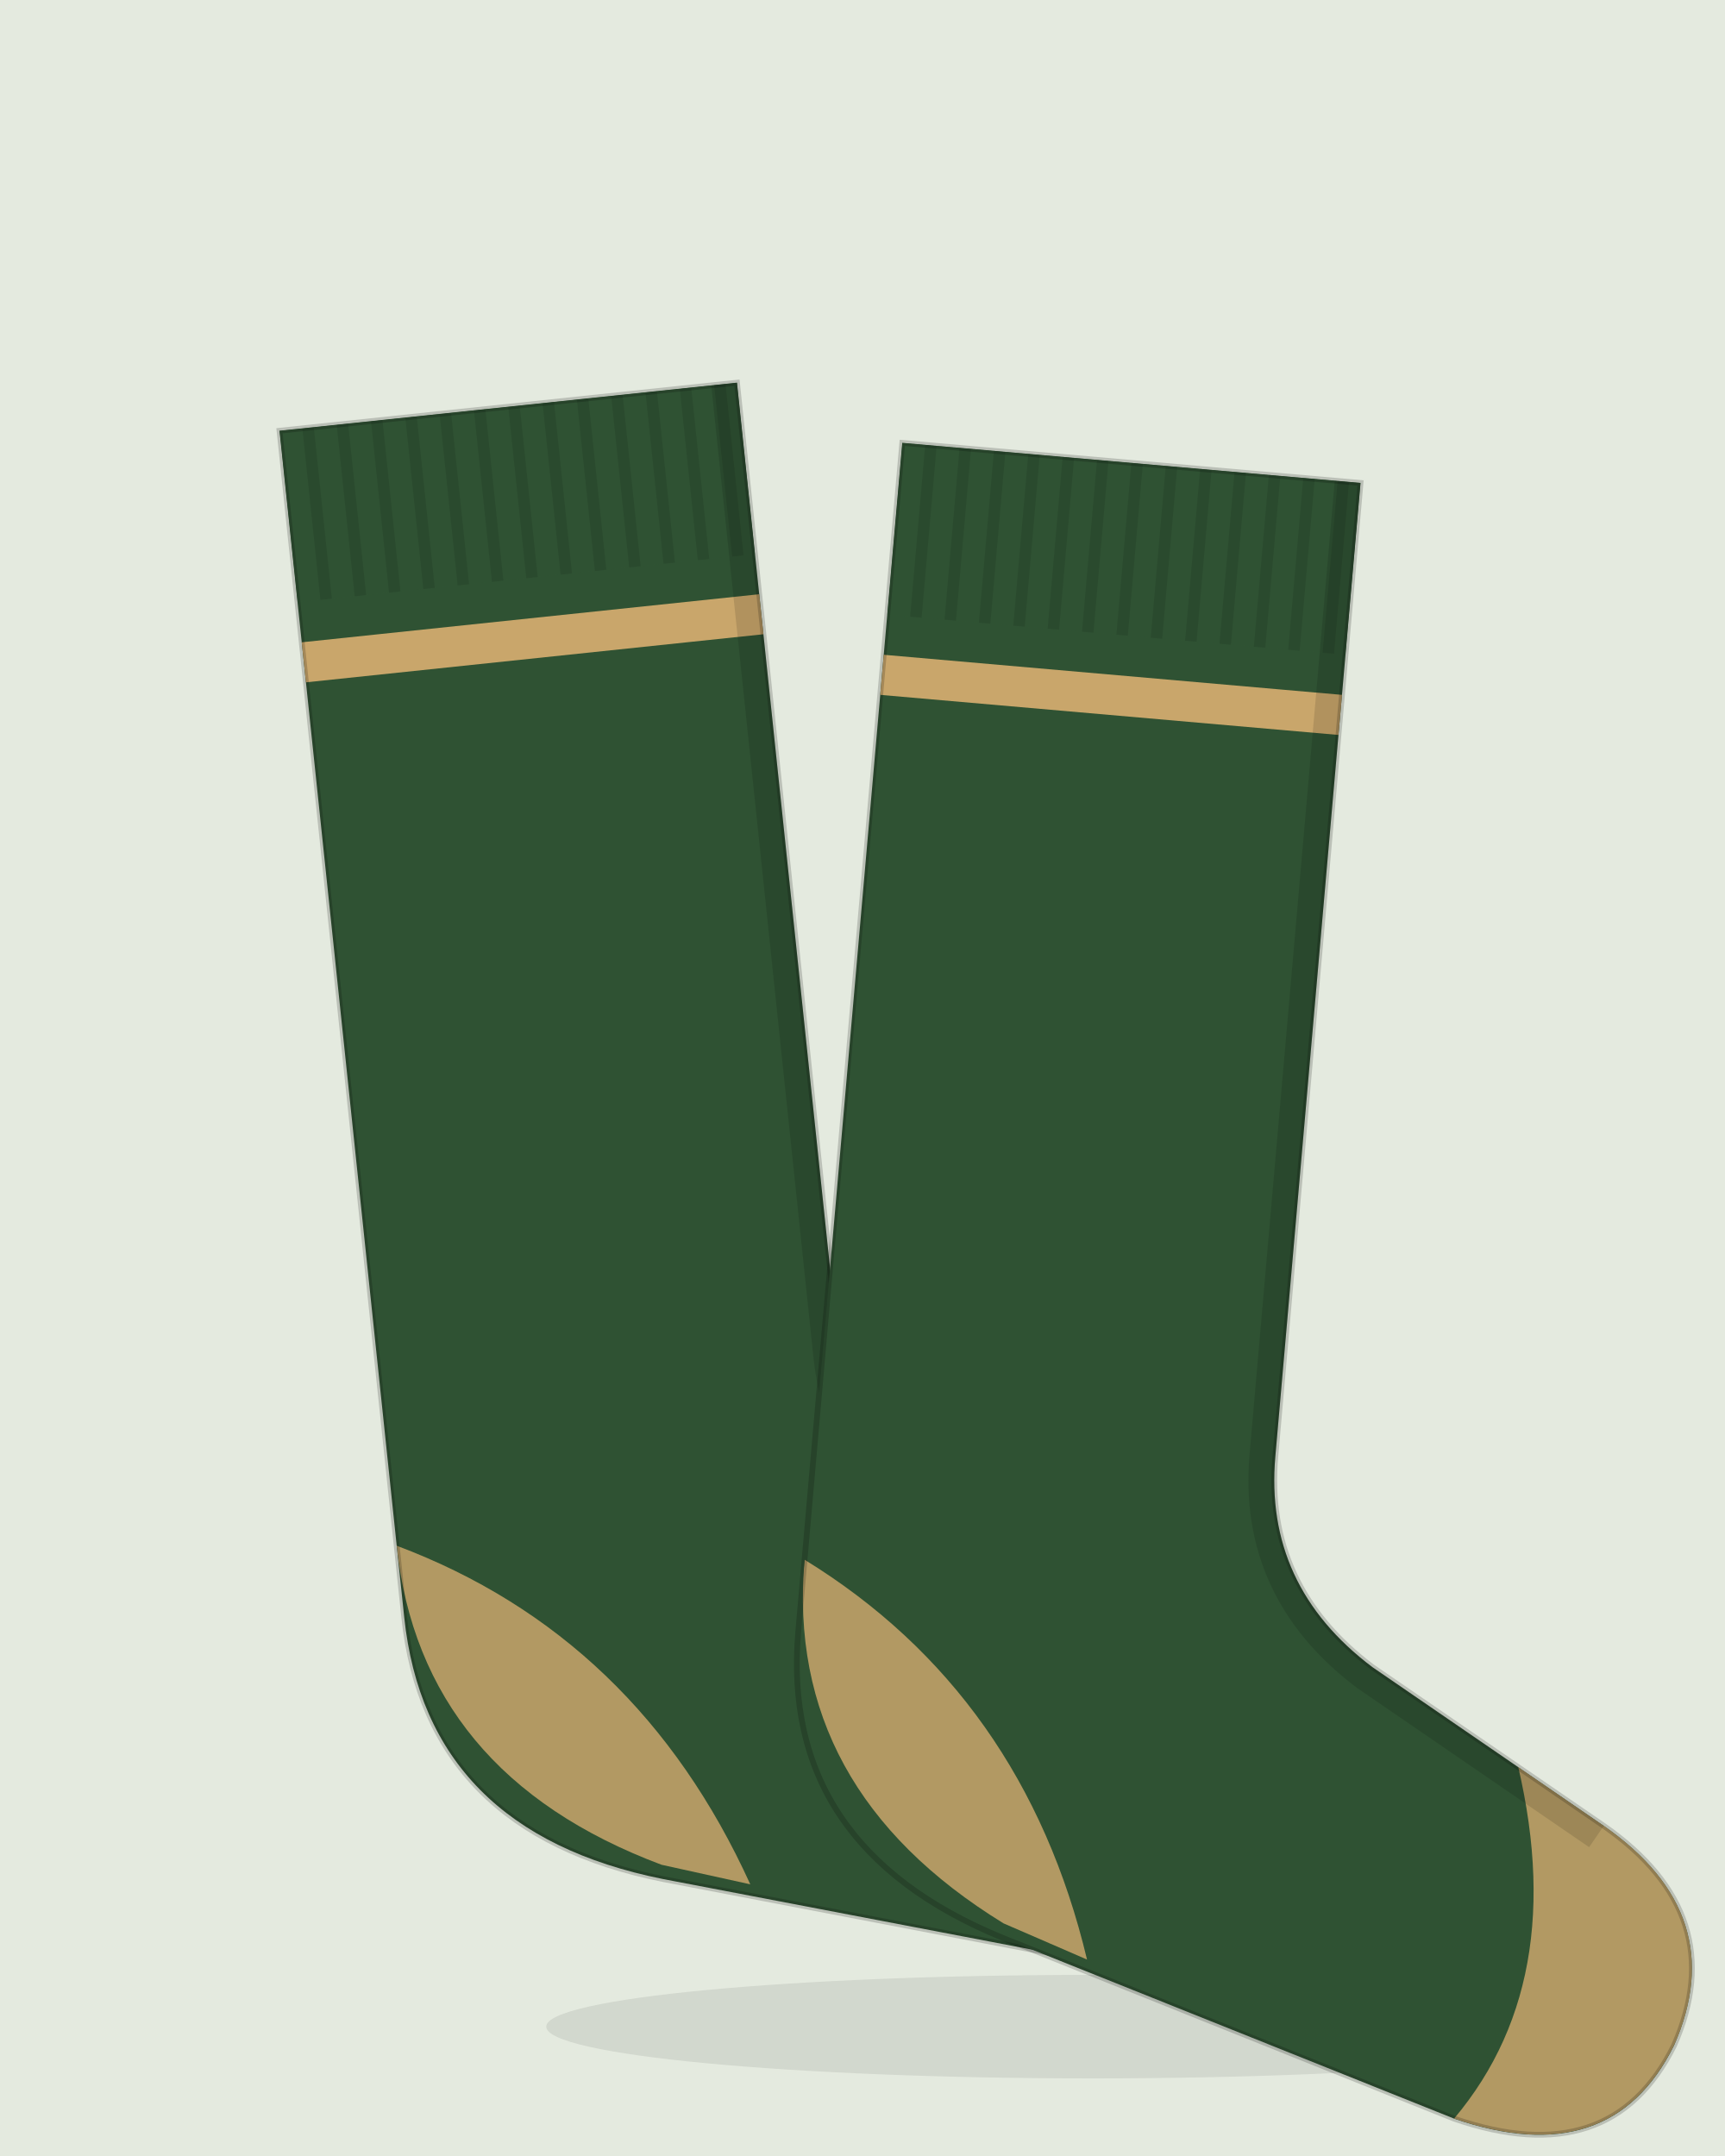
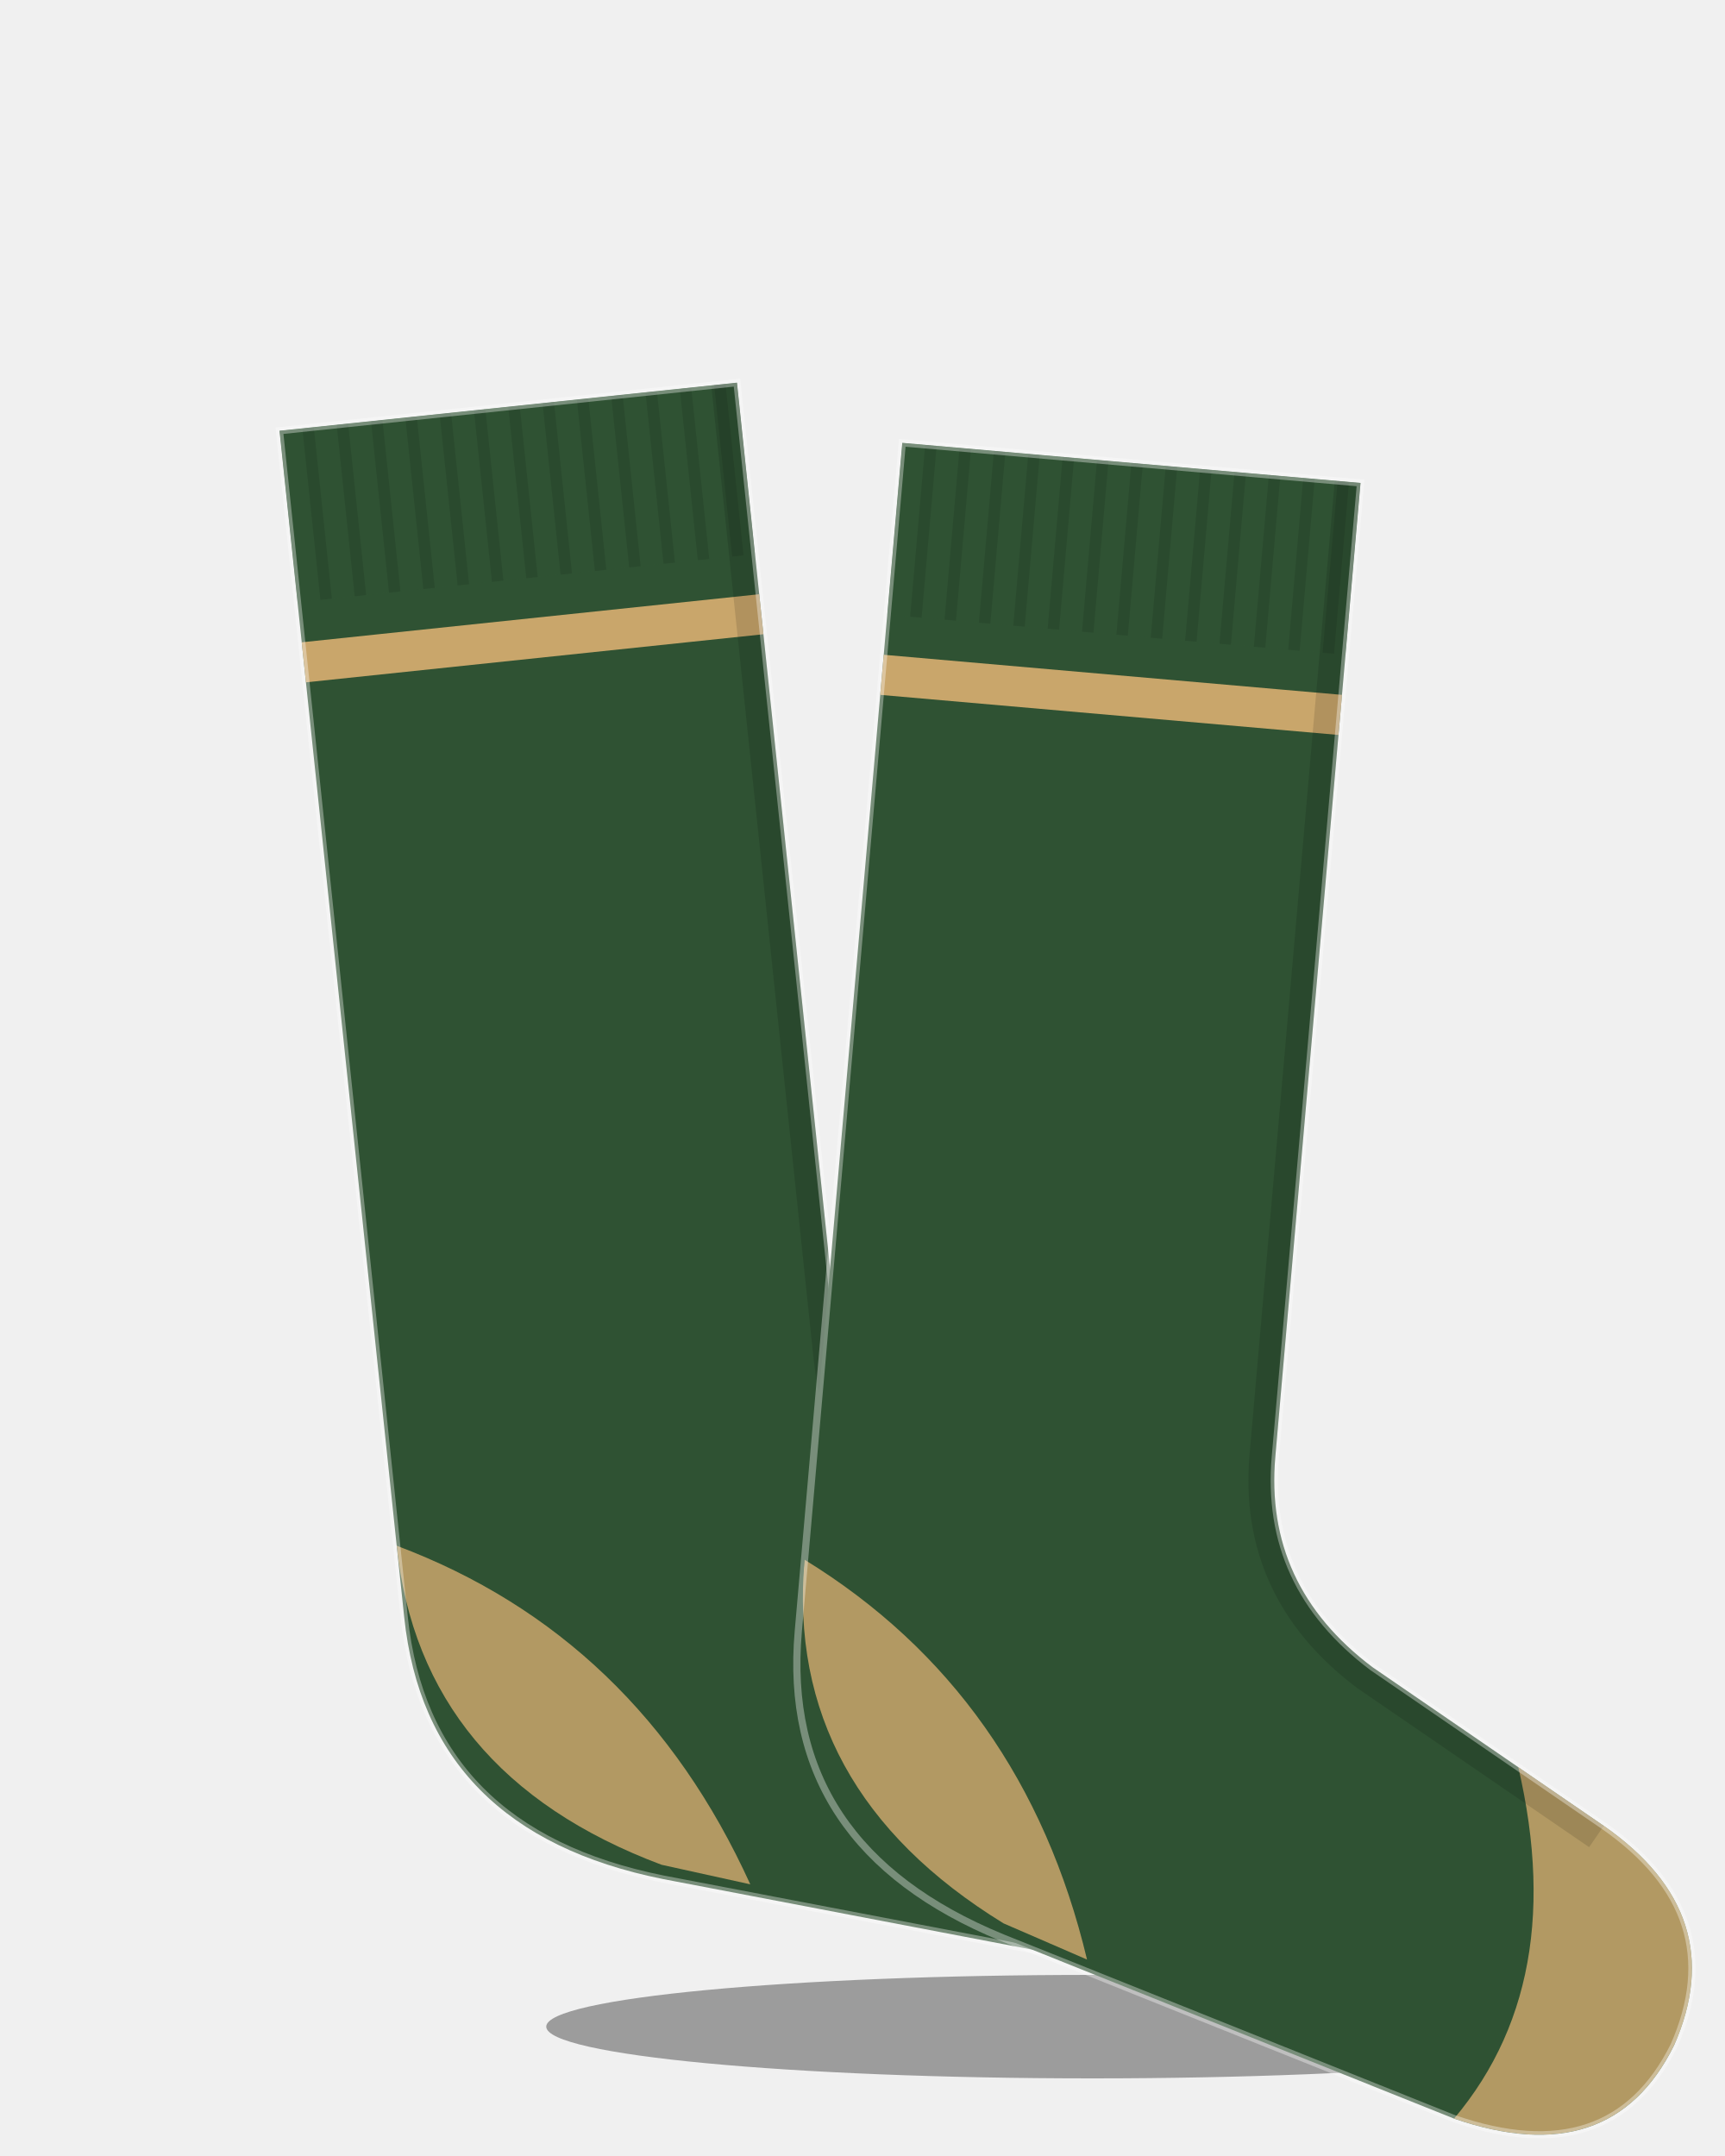
<svg xmlns="http://www.w3.org/2000/svg" viewBox="0 0 600 750" width="600" height="750">
-   <rect width="600" height="750" fill="#e4eadf" />
-   <ellipse cx="380" cy="705" rx="190" ry="18" fill="#000" opacity="0.08" />
+   <ellipse cx="380" cy="705" rx="190" ry="18" fill="#000" opacity="0.35" />
  <g transform="translate(-95 10) rotate(-6 300 400)">
    <defs>
      <pattern id="b-p" width="10" height="10" patternUnits="userSpaceOnUse">
        <rect width="10" height="10" fill="#2f5233" />
      </pattern>
      <clipPath id="b-clip">
        <path d="M220 130 L380 130 L380 470 Q380 515 420 540 L505 588 Q552 615 536 662 Q518 708 462 694 L300 645 Q220 620 220 545 Z" />
      </clipPath>
    </defs>
    <g>
      <path d="M220 130 L380 130 L380 470 Q380 515 420 540 L505 588 Q552 615 536 662 Q518 708 462 694 L300 645 Q220 620 220 545 Z" fill="#2f5233" />
      <g clip-path="url(#b-clip)">
        <rect x="220" y="130" width="160" height="60" fill="#2f5233" opacity="0.92" />
        <rect x="228" y="130" width="4" height="60" fill="#000" opacity="0.10" />
        <rect x="240" y="130" width="4" height="60" fill="#000" opacity="0.10" />
        <rect x="252" y="130" width="4" height="60" fill="#000" opacity="0.10" />
        <rect x="264" y="130" width="4" height="60" fill="#000" opacity="0.10" />
        <rect x="276" y="130" width="4" height="60" fill="#000" opacity="0.10" />
        <rect x="288" y="130" width="4" height="60" fill="#000" opacity="0.10" />
        <rect x="300" y="130" width="4" height="60" fill="#000" opacity="0.10" />
        <rect x="312" y="130" width="4" height="60" fill="#000" opacity="0.10" />
        <rect x="324" y="130" width="4" height="60" fill="#000" opacity="0.10" />
        <rect x="336" y="130" width="4" height="60" fill="#000" opacity="0.10" />
        <rect x="348" y="130" width="4" height="60" fill="#000" opacity="0.10" />
        <rect x="360" y="130" width="4" height="60" fill="#000" opacity="0.10" />
        <rect x="372" y="130" width="4" height="60" fill="#000" opacity="0.10" />
        <rect x="220" y="204" width="160" height="14" fill="#c9a66b" />
        <path d="M220 520 Q220 600 300 640 L330 650 Q300 560 220 520 Z" fill="#c9a66b" opacity="0.85" />
        <path d="M470 560 Q560 600 536 662 Q518 708 462 694 Q500 640 470 560 Z" fill="#c9a66b" opacity="0.85" />
        <path d="M380 130 L380 470 Q380 515 420 540 L505 588" fill="none" stroke="#000" stroke-opacity="0.12" stroke-width="18" />
      </g>
-       <path d="M220 130 L380 130 L380 470 Q380 515 420 540 L505 588 Q552 615 536 662 Q518 708 462 694 L300 645 Q220 620 220 545 Z" fill="none" stroke="#000" stroke-opacity="0.18" stroke-width="2" />
+       <path d="M220 130 L380 130 L380 470 Q380 515 420 540 L505 588 Q552 615 536 662 Q518 708 462 694 L300 645 Q220 620 220 545 Z" fill="none" stroke="#fff" stroke-opacity="0.35" stroke-width="2.5" />
    </g>
  </g>
  <g transform="translate(70 30) rotate(5 300 400)">
    <defs>
      <pattern id="c-p" width="10" height="10" patternUnits="userSpaceOnUse">
        <rect width="10" height="10" fill="#2f5233" />
      </pattern>
      <clipPath id="c-clip">
        <path d="M220 130 L380 130 L380 470 Q380 515 420 540 L505 588 Q552 615 536 662 Q518 708 462 694 L300 645 Q220 620 220 545 Z" />
      </clipPath>
    </defs>
    <g>
      <path d="M220 130 L380 130 L380 470 Q380 515 420 540 L505 588 Q552 615 536 662 Q518 708 462 694 L300 645 Q220 620 220 545 Z" fill="#2f5233" />
      <g clip-path="url(#c-clip)">
        <rect x="220" y="130" width="160" height="60" fill="#2f5233" opacity="0.92" />
        <rect x="228" y="130" width="4" height="60" fill="#000" opacity="0.10" />
        <rect x="240" y="130" width="4" height="60" fill="#000" opacity="0.10" />
        <rect x="252" y="130" width="4" height="60" fill="#000" opacity="0.10" />
        <rect x="264" y="130" width="4" height="60" fill="#000" opacity="0.10" />
        <rect x="276" y="130" width="4" height="60" fill="#000" opacity="0.10" />
        <rect x="288" y="130" width="4" height="60" fill="#000" opacity="0.10" />
        <rect x="300" y="130" width="4" height="60" fill="#000" opacity="0.10" />
        <rect x="312" y="130" width="4" height="60" fill="#000" opacity="0.10" />
        <rect x="324" y="130" width="4" height="60" fill="#000" opacity="0.10" />
        <rect x="336" y="130" width="4" height="60" fill="#000" opacity="0.10" />
        <rect x="348" y="130" width="4" height="60" fill="#000" opacity="0.10" />
        <rect x="360" y="130" width="4" height="60" fill="#000" opacity="0.10" />
        <rect x="372" y="130" width="4" height="60" fill="#000" opacity="0.10" />
        <rect x="220" y="204" width="160" height="14" fill="#c9a66b" />
        <path d="M220 520 Q220 600 300 640 L330 650 Q300 560 220 520 Z" fill="#c9a66b" opacity="0.85" />
        <path d="M470 560 Q560 600 536 662 Q518 708 462 694 Q500 640 470 560 Z" fill="#c9a66b" opacity="0.85" />
        <path d="M380 130 L380 470 Q380 515 420 540 L505 588" fill="none" stroke="#000" stroke-opacity="0.12" stroke-width="18" />
      </g>
-       <path d="M220 130 L380 130 L380 470 Q380 515 420 540 L505 588 Q552 615 536 662 Q518 708 462 694 L300 645 Q220 620 220 545 Z" fill="none" stroke="#000" stroke-opacity="0.18" stroke-width="2" />
+       <path d="M220 130 L380 130 L380 470 Q380 515 420 540 L505 588 Q552 615 536 662 Q518 708 462 694 L300 645 Q220 620 220 545 Z" fill="none" stroke="#fff" stroke-opacity="0.35" stroke-width="2.5" />
    </g>
  </g>
</svg>
